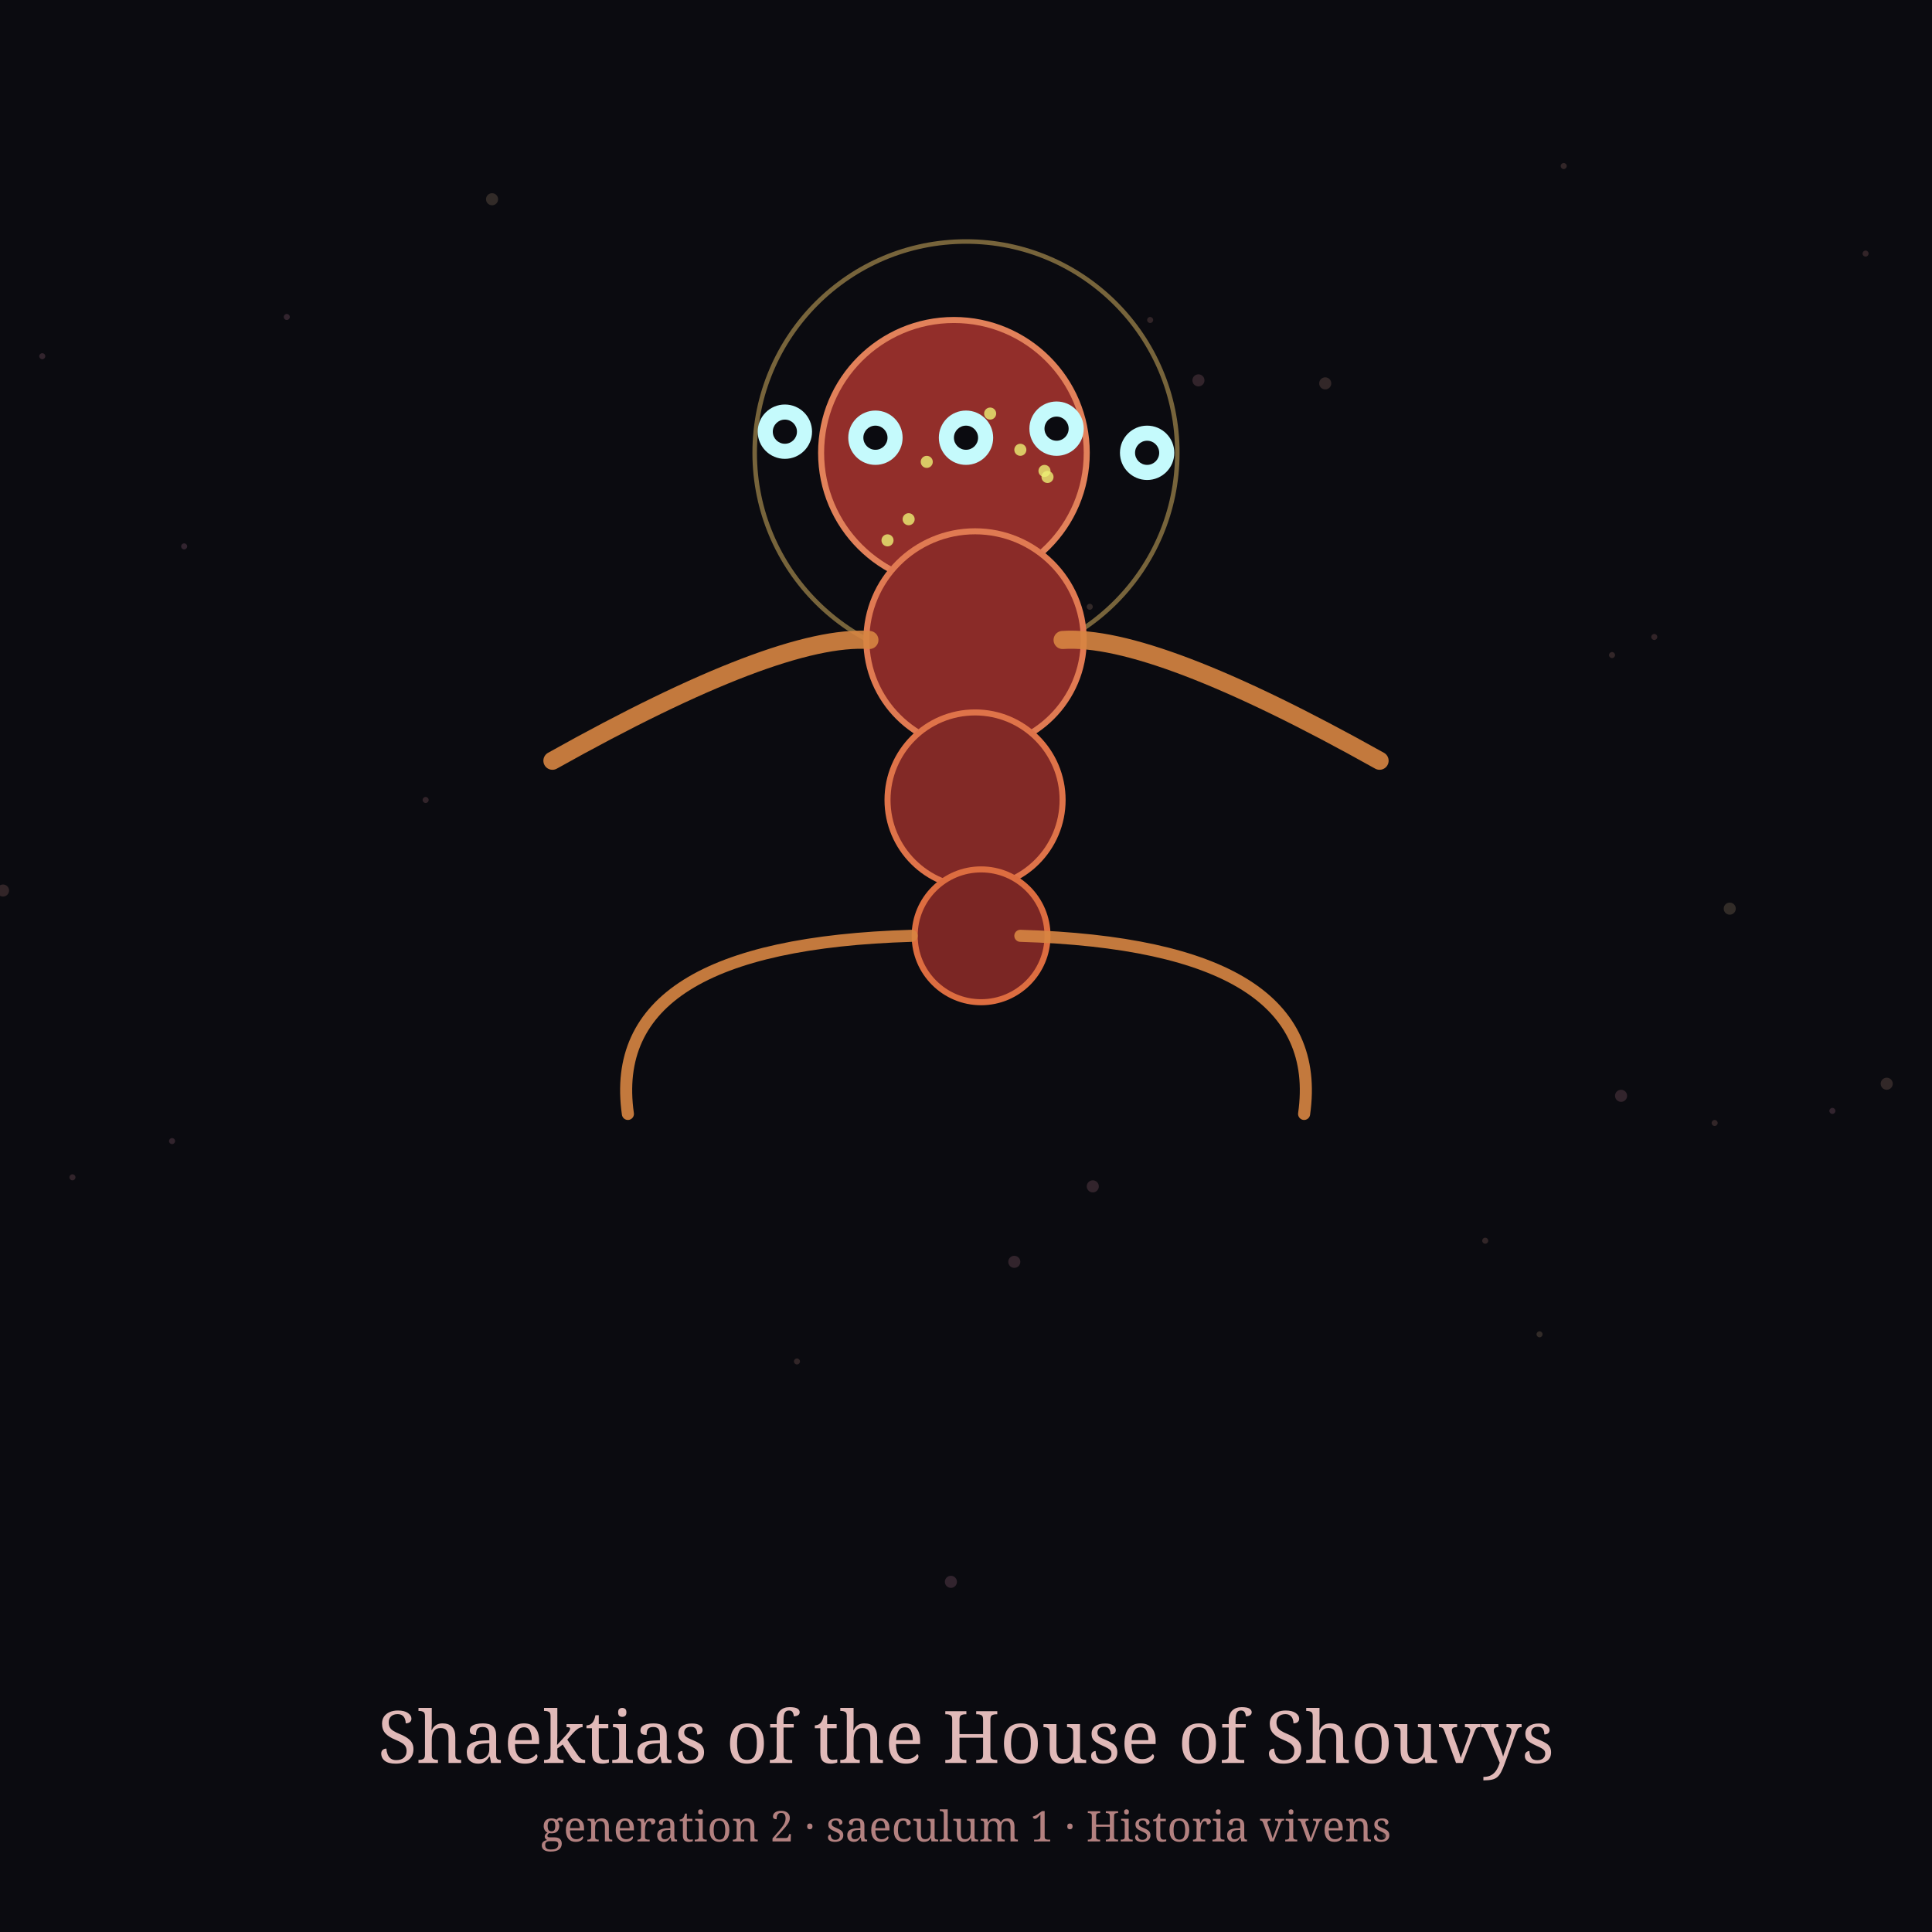
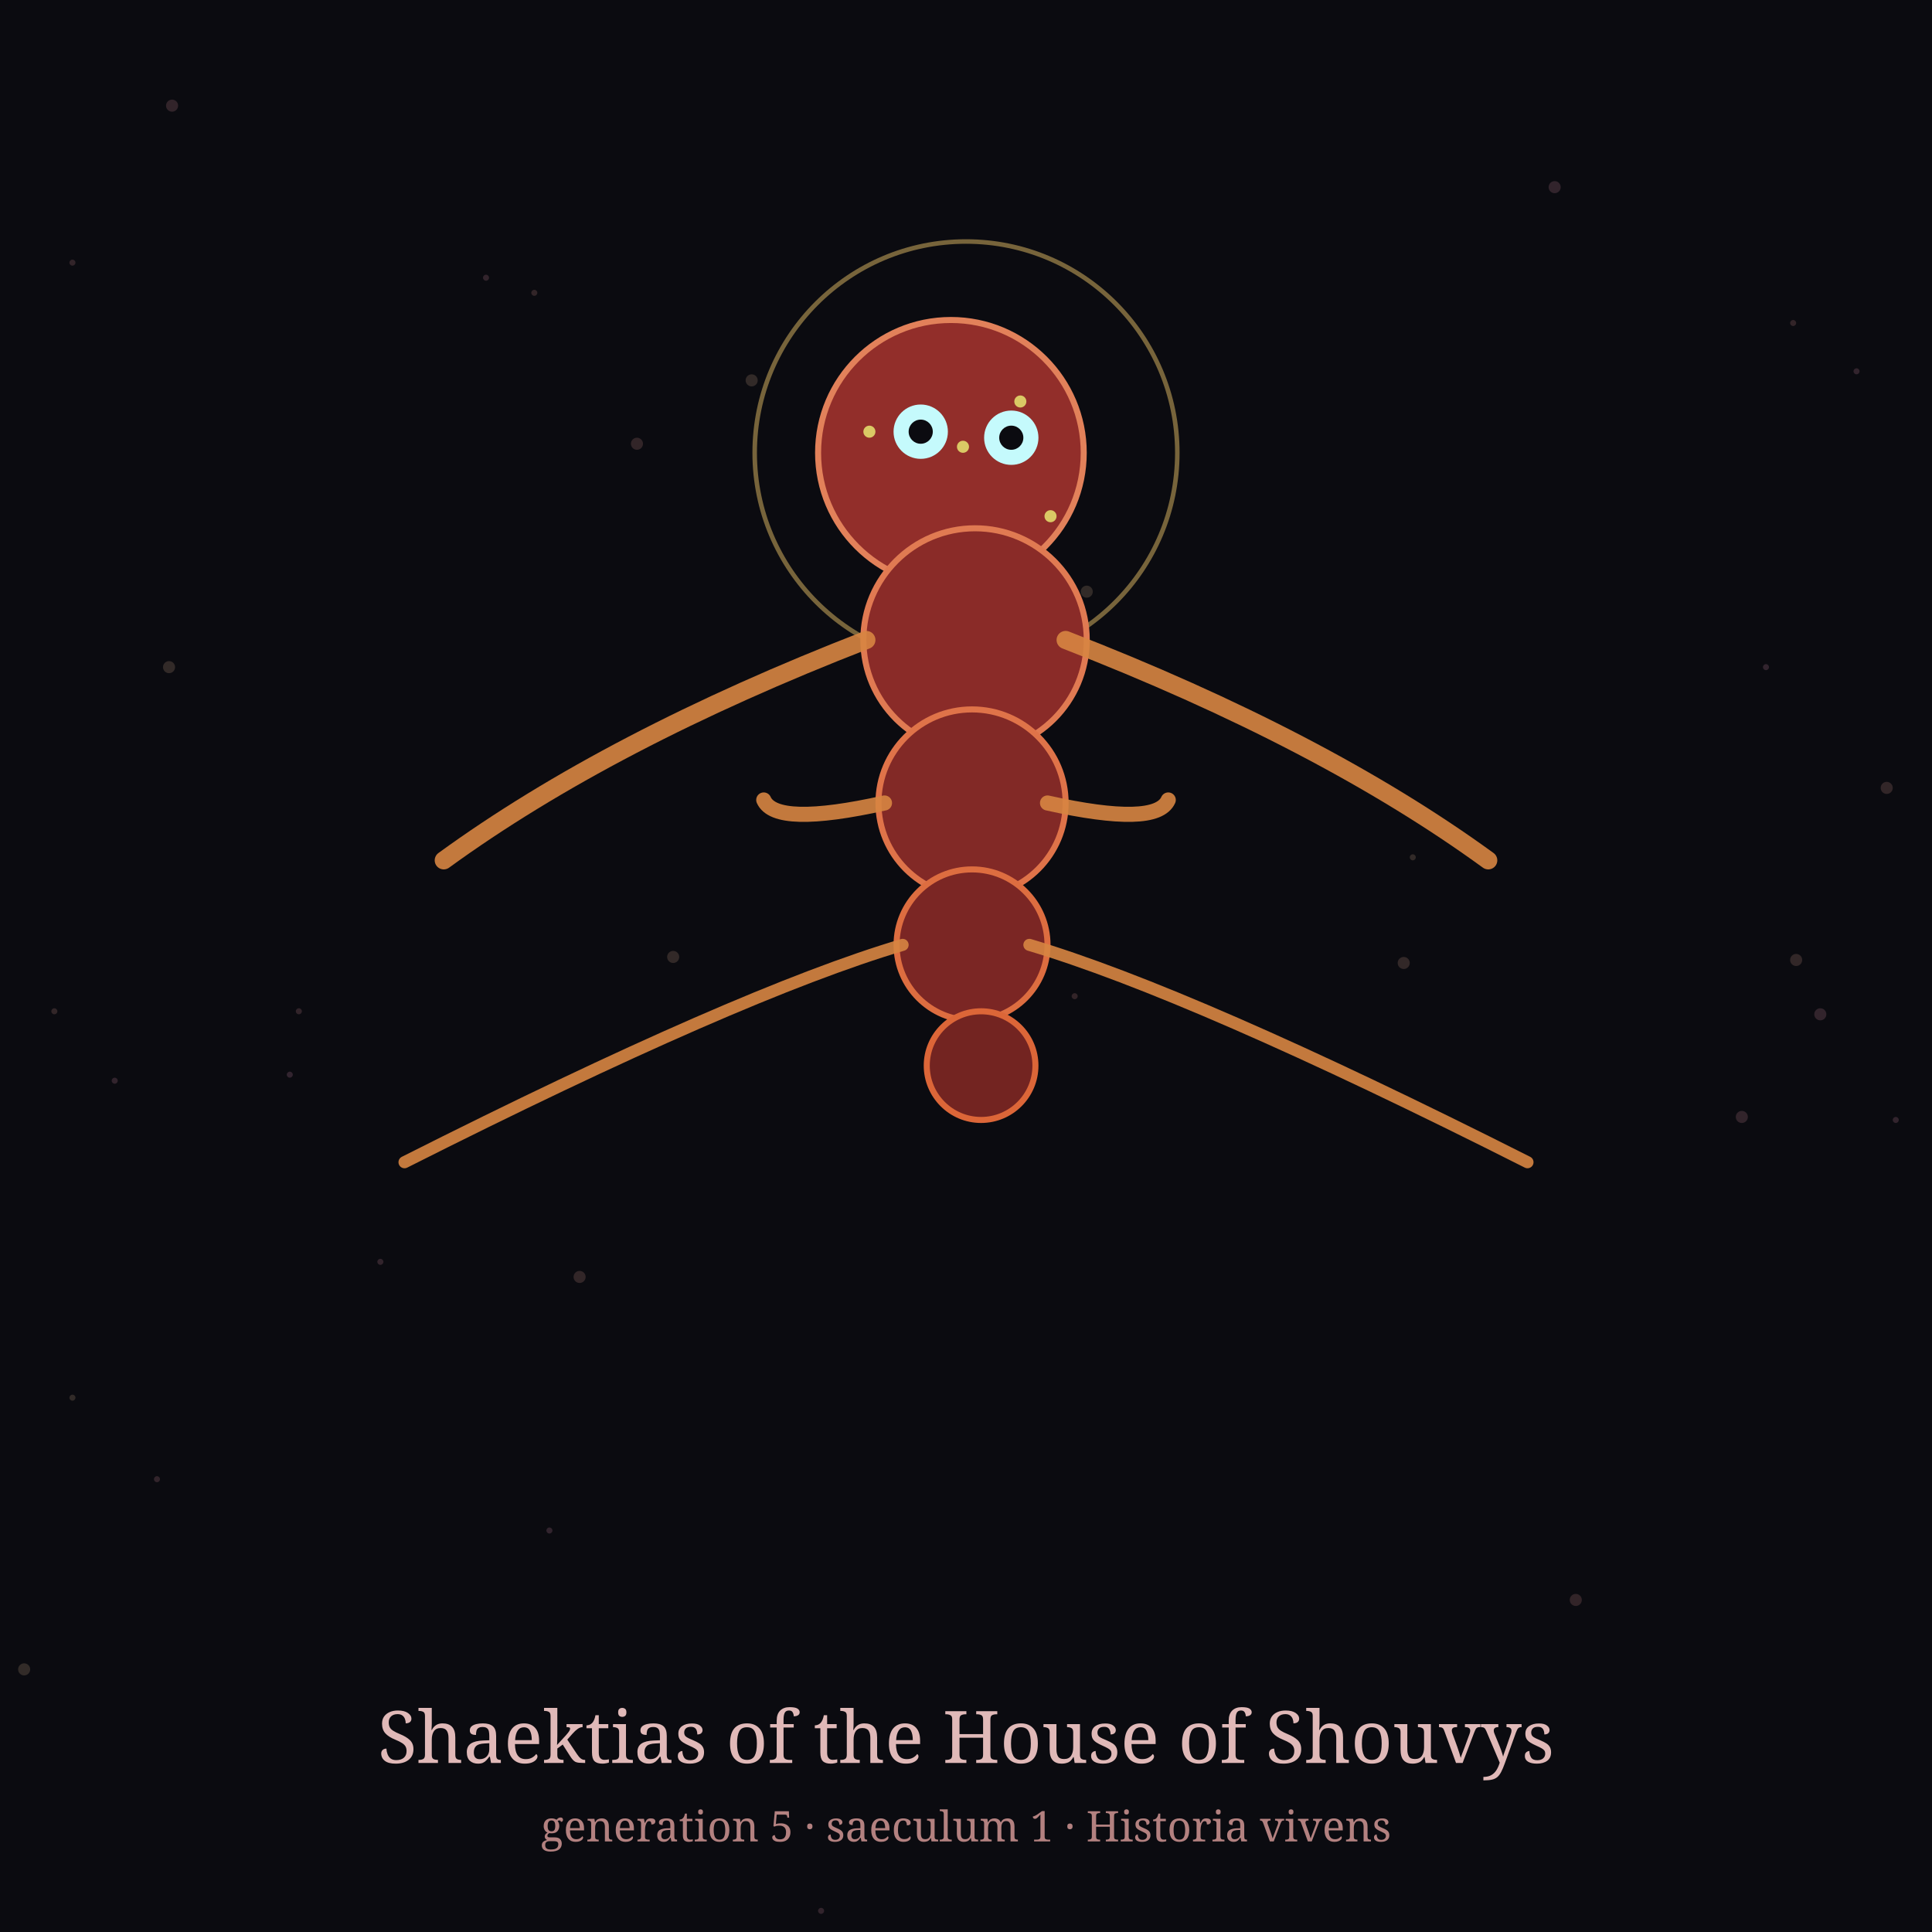
<svg xmlns="http://www.w3.org/2000/svg" width="640" height="640" viewBox="0 0 640 640">
  <rect width="640" height="640" fill="#0b0b10" />
-   <circle cx="163" cy="66" r="2" fill="hsla(30,60%,75%,0.18)" />
-   <circle cx="534" cy="217" r="1" fill="hsla(9,60%,75%,0.18)" />
-   <circle cx="618" cy="84" r="1" fill="hsla(359,60%,75%,0.18)" />
-   <circle cx="568" cy="372" r="1" fill="hsla(10,60%,75%,0.18)" />
-   <circle cx="57" cy="378" r="1" fill="hsla(340,60%,75%,0.18)" />
-   <circle cx="459" cy="608" r="1" fill="hsla(6,60%,75%,0.18)" />
-   <circle cx="492" cy="411" r="1" fill="hsla(8,60%,75%,0.18)" />
-   <circle cx="537" cy="363" r="2" fill="hsla(341,60%,75%,0.18)" />
-   <circle cx="141" cy="265" r="1" fill="hsla(351,60%,75%,0.18)" />
-   <circle cx="24" cy="390" r="1" fill="hsla(348,60%,75%,0.18)" />
-   <circle cx="61" cy="181" r="1" fill="hsla(332,60%,75%,0.18)" />
-   <circle cx="336" cy="418" r="2" fill="hsla(345,60%,75%,0.18)" />
-   <circle cx="1" cy="295" r="2" fill="hsla(3,60%,75%,0.18)" />
-   <circle cx="362" cy="393" r="2" fill="hsla(341,60%,75%,0.18)" />
-   <circle cx="361" cy="201" r="1" fill="hsla(22,60%,75%,0.18)" />
-   <circle cx="95" cy="105" r="1" fill="hsla(335,60%,75%,0.18)" />
-   <circle cx="14" cy="118" r="1" fill="hsla(337,60%,75%,0.18)" />
-   <circle cx="510" cy="442" r="1" fill="hsla(31,60%,75%,0.18)" />
-   <circle cx="625" cy="359" r="2" fill="hsla(15,60%,75%,0.18)" />
-   <circle cx="573" cy="301" r="2" fill="hsla(32,60%,75%,0.18)" />
-   <circle cx="264" cy="451" r="1" fill="hsla(8,60%,75%,0.18)" />
-   <circle cx="381" cy="106" r="1" fill="hsla(2,60%,75%,0.18)" />
-   <circle cx="439" cy="127" r="2" fill="hsla(14,60%,75%,0.18)" />
-   <circle cx="518" cy="55" r="1" fill="hsla(7,60%,75%,0.18)" />
-   <circle cx="315" cy="524" r="2" fill="hsla(335,60%,75%,0.18)" />
-   <circle cx="397" cy="126" r="2" fill="hsla(348,60%,75%,0.18)" />
-   <circle cx="607" cy="368" r="1" fill="hsla(333,60%,75%,0.18)" />
-   <circle cx="548" cy="211" r="1" fill="hsla(0,60%,75%,0.18)" />
+   <circle cx="211" cy="147" r="2" fill="hsla(4,60%,75%,0.18)" />
+   <circle cx="360" cy="196" r="2" fill="hsla(31,60%,75%,0.18)" />
+   <circle cx="603" cy="336" r="2" fill="hsla(345,60%,75%,0.18)" />
+   <circle cx="177" cy="97" r="1" fill="hsla(5,60%,75%,0.18)" />
+   <circle cx="522" cy="530" r="2" fill="hsla(0,60%,75%,0.18)" />
+   <circle cx="192" cy="423" r="2" fill="hsla(6,60%,75%,0.18)" />
+   <circle cx="96" cy="356" r="1" fill="hsla(332,60%,75%,0.18)" />
+   <circle cx="515" cy="62" r="2" fill="hsla(344,60%,75%,0.18)" />
+   <circle cx="356" cy="330" r="1" fill="hsla(1,60%,75%,0.18)" />
+   <circle cx="465" cy="319" r="2" fill="hsla(19,60%,75%,0.18)" />
+   <circle cx="594" cy="107" r="1" fill="hsla(359,60%,75%,0.18)" />
+   <circle cx="57" cy="35" r="2" fill="hsla(350,60%,75%,0.18)" />
+   <circle cx="24" cy="463" r="1" fill="hsla(31,60%,75%,0.18)" />
+   <circle cx="56" cy="221" r="2" fill="hsla(26,60%,75%,0.18)" />
+   <circle cx="324" cy="120" r="2" fill="hsla(8,60%,75%,0.18)" />
+   <circle cx="99" cy="335" r="1" fill="hsla(351,60%,75%,0.18)" />
+   <circle cx="52" cy="490" r="1" fill="hsla(348,60%,75%,0.18)" />
+   <circle cx="24" cy="87" r="1" fill="hsla(356,60%,75%,0.18)" />
+   <circle cx="628" cy="371" r="1" fill="hsla(338,60%,75%,0.18)" />
+   <circle cx="577" cy="370" r="2" fill="hsla(347,60%,75%,0.18)" />
+   <circle cx="625" cy="261" r="2" fill="hsla(7,60%,75%,0.18)" />
+   <circle cx="8" cy="553" r="2" fill="hsla(31,60%,75%,0.18)" />
+   <circle cx="126" cy="418" r="1" fill="hsla(344,60%,75%,0.18)" />
+   <circle cx="18" cy="335" r="1" fill="hsla(10,60%,75%,0.18)" />
+   <circle cx="38" cy="358" r="1" fill="hsla(339,60%,75%,0.18)" />
+   <circle cx="249" cy="126" r="2" fill="hsla(26,60%,75%,0.18)" />
+   <circle cx="585" cy="221" r="1" fill="hsla(333,60%,75%,0.18)" />
+   <circle cx="161" cy="92" r="1" fill="hsla(345,60%,75%,0.18)" />
+   <circle cx="182" cy="507" r="1" fill="hsla(335,60%,75%,0.18)" />
+   <circle cx="468" cy="284" r="1" fill="hsla(24,60%,75%,0.18)" />
+   <circle cx="615" cy="123" r="1" fill="hsla(339,60%,75%,0.18)" />
+   <circle cx="595" cy="318" r="2" fill="hsla(13,60%,75%,0.18)" />
+   <circle cx="272" cy="633" r="1" fill="hsla(345,60%,75%,0.18)" />
+   <circle cx="223" cy="317" r="2" fill="hsla(22,60%,75%,0.18)" />
  <circle cx="320" cy="150" r="70" fill="none" stroke="hsla(42,70%,65%,0.50)" stroke-width="1.5" />
-   <circle cx="316" cy="150" r="44" fill="hsl(2,55%,37%)" stroke="hsl(17,70%,62%)" stroke-width="2" />
-   <circle cx="323" cy="212" r="36" fill="hsl(2,55%,35%)" stroke="hsl(17,70%,60%)" stroke-width="2" />
-   <path d="M 352 212 Q 382 210 457 252" fill="none" stroke="hsla(27,65%,55%,0.90)" stroke-width="6" stroke-linecap="round" />
-   <path d="M 288 212 Q 258 210 183 252" fill="none" stroke="hsla(27,65%,55%,0.90)" stroke-width="6" stroke-linecap="round" />
-   <circle cx="323" cy="265" r="29" fill="hsl(2,55%,33%)" stroke="hsl(17,70%,58%)" stroke-width="2" />
-   <circle cx="325" cy="310" r="22" fill="hsl(2,55%,31%)" stroke="hsl(17,70%,56%)" stroke-width="2" />
-   <path d="M 338 310 Q 440 313 432 369" fill="none" stroke="hsla(27,65%,55%,0.90)" stroke-width="4" stroke-linecap="round" />
-   <path d="M 302 310 Q 200 313 208 369" fill="none" stroke="hsla(27,65%,55%,0.90)" stroke-width="4" stroke-linecap="round" />
-   <circle cx="320" cy="145" r="9" fill="hsl(182,90%,88%)" />
-   <circle cx="320" cy="145" r="4" fill="#0b0b10" />
-   <circle cx="290" cy="145" r="9" fill="hsl(182,90%,88%)" />
-   <circle cx="290" cy="145" r="4" fill="#0b0b10" />
-   <circle cx="350" cy="142" r="9" fill="hsl(182,90%,88%)" />
-   <circle cx="350" cy="142" r="4" fill="#0b0b10" />
-   <circle cx="260" cy="143" r="9" fill="hsl(182,90%,88%)" />
-   <circle cx="260" cy="143" r="4" fill="#0b0b10" />
-   <circle cx="380" cy="150" r="9" fill="hsl(182,90%,88%)" />
-   <circle cx="380" cy="150" r="4" fill="#0b0b10" />
-   <circle cx="347" cy="158" r="2" fill="hsla(62,80%,70%,0.80)" />
-   <circle cx="328" cy="137" r="2" fill="hsla(62,80%,70%,0.80)" />
-   <circle cx="338" cy="149" r="2" fill="hsla(62,80%,70%,0.80)" />
-   <circle cx="294" cy="179" r="2" fill="hsla(62,80%,70%,0.80)" />
-   <circle cx="301" cy="172" r="2" fill="hsla(62,80%,70%,0.80)" />
-   <circle cx="346" cy="156" r="2" fill="hsla(62,80%,70%,0.80)" />
-   <circle cx="307" cy="153" r="2" fill="hsla(62,80%,70%,0.80)" />
+   <circle cx="315" cy="150" r="44" fill="hsl(2,55%,37%)" stroke="hsl(17,70%,62%)" stroke-width="2" />
+   <circle cx="323" cy="212" r="37" fill="hsl(2,55%,35%)" stroke="hsl(17,70%,60%)" stroke-width="2" />
+   <path d="M 353 212 Q 438 245 493 285" fill="none" stroke="hsla(27,65%,55%,0.90)" stroke-width="6" stroke-linecap="round" />
+   <path d="M 287 212 Q 202 245 147 285" fill="none" stroke="hsla(27,65%,55%,0.90)" stroke-width="6" stroke-linecap="round" />
+   <circle cx="322" cy="266" r="31" fill="hsl(2,55%,33%)" stroke="hsl(17,70%,58%)" stroke-width="2" />
+   <path d="M 347 266 Q 383 274 387 265" fill="none" stroke="hsla(27,65%,55%,0.90)" stroke-width="5" stroke-linecap="round" />
+   <path d="M 293 266 Q 257 274 253 265" fill="none" stroke="hsla(27,65%,55%,0.90)" stroke-width="5" stroke-linecap="round" />
+   <circle cx="322" cy="313" r="25" fill="hsl(2,55%,31%)" stroke="hsl(17,70%,56%)" stroke-width="2" />
+   <path d="M 341 313 Q 395 329 506 385" fill="none" stroke="hsla(27,65%,55%,0.90)" stroke-width="4" stroke-linecap="round" />
+   <path d="M 299 313 Q 245 329 134 385" fill="none" stroke="hsla(27,65%,55%,0.90)" stroke-width="4" stroke-linecap="round" />
+   <circle cx="325" cy="353" r="18" fill="hsl(2,55%,29%)" stroke="hsl(17,70%,54%)" stroke-width="2" />
+   <circle cx="305" cy="143" r="9" fill="hsl(182,90%,88%)" />
+   <circle cx="305" cy="143" r="4" fill="#0b0b10" />
+   <circle cx="335" cy="145" r="9" fill="hsl(182,90%,88%)" />
+   <circle cx="335" cy="145" r="4" fill="#0b0b10" />
+   <circle cx="338" cy="133" r="2" fill="hsla(62,80%,70%,0.80)" />
+   <circle cx="319" cy="148" r="2" fill="hsla(62,80%,70%,0.80)" />
+   <circle cx="348" cy="171" r="2" fill="hsla(62,80%,70%,0.80)" />
+   <circle cx="288" cy="143" r="2" fill="hsla(62,80%,70%,0.80)" />
  <text x="320" y="584" text-anchor="middle" fill="hsl(2,40%,80%)" font-family="serif" font-size="24">Shaektias of the House of Shouvys</text>
-   <text x="320" y="610" text-anchor="middle" fill="hsl(2,25%,60%)" font-family="serif" font-size="14">generation 2 · saeculum 1 · Historia vivens</text>
+   <text x="320" y="610" text-anchor="middle" fill="hsl(2,25%,60%)" font-family="serif" font-size="14">generation 5 · saeculum 1 · Historia vivens</text>
</svg>
